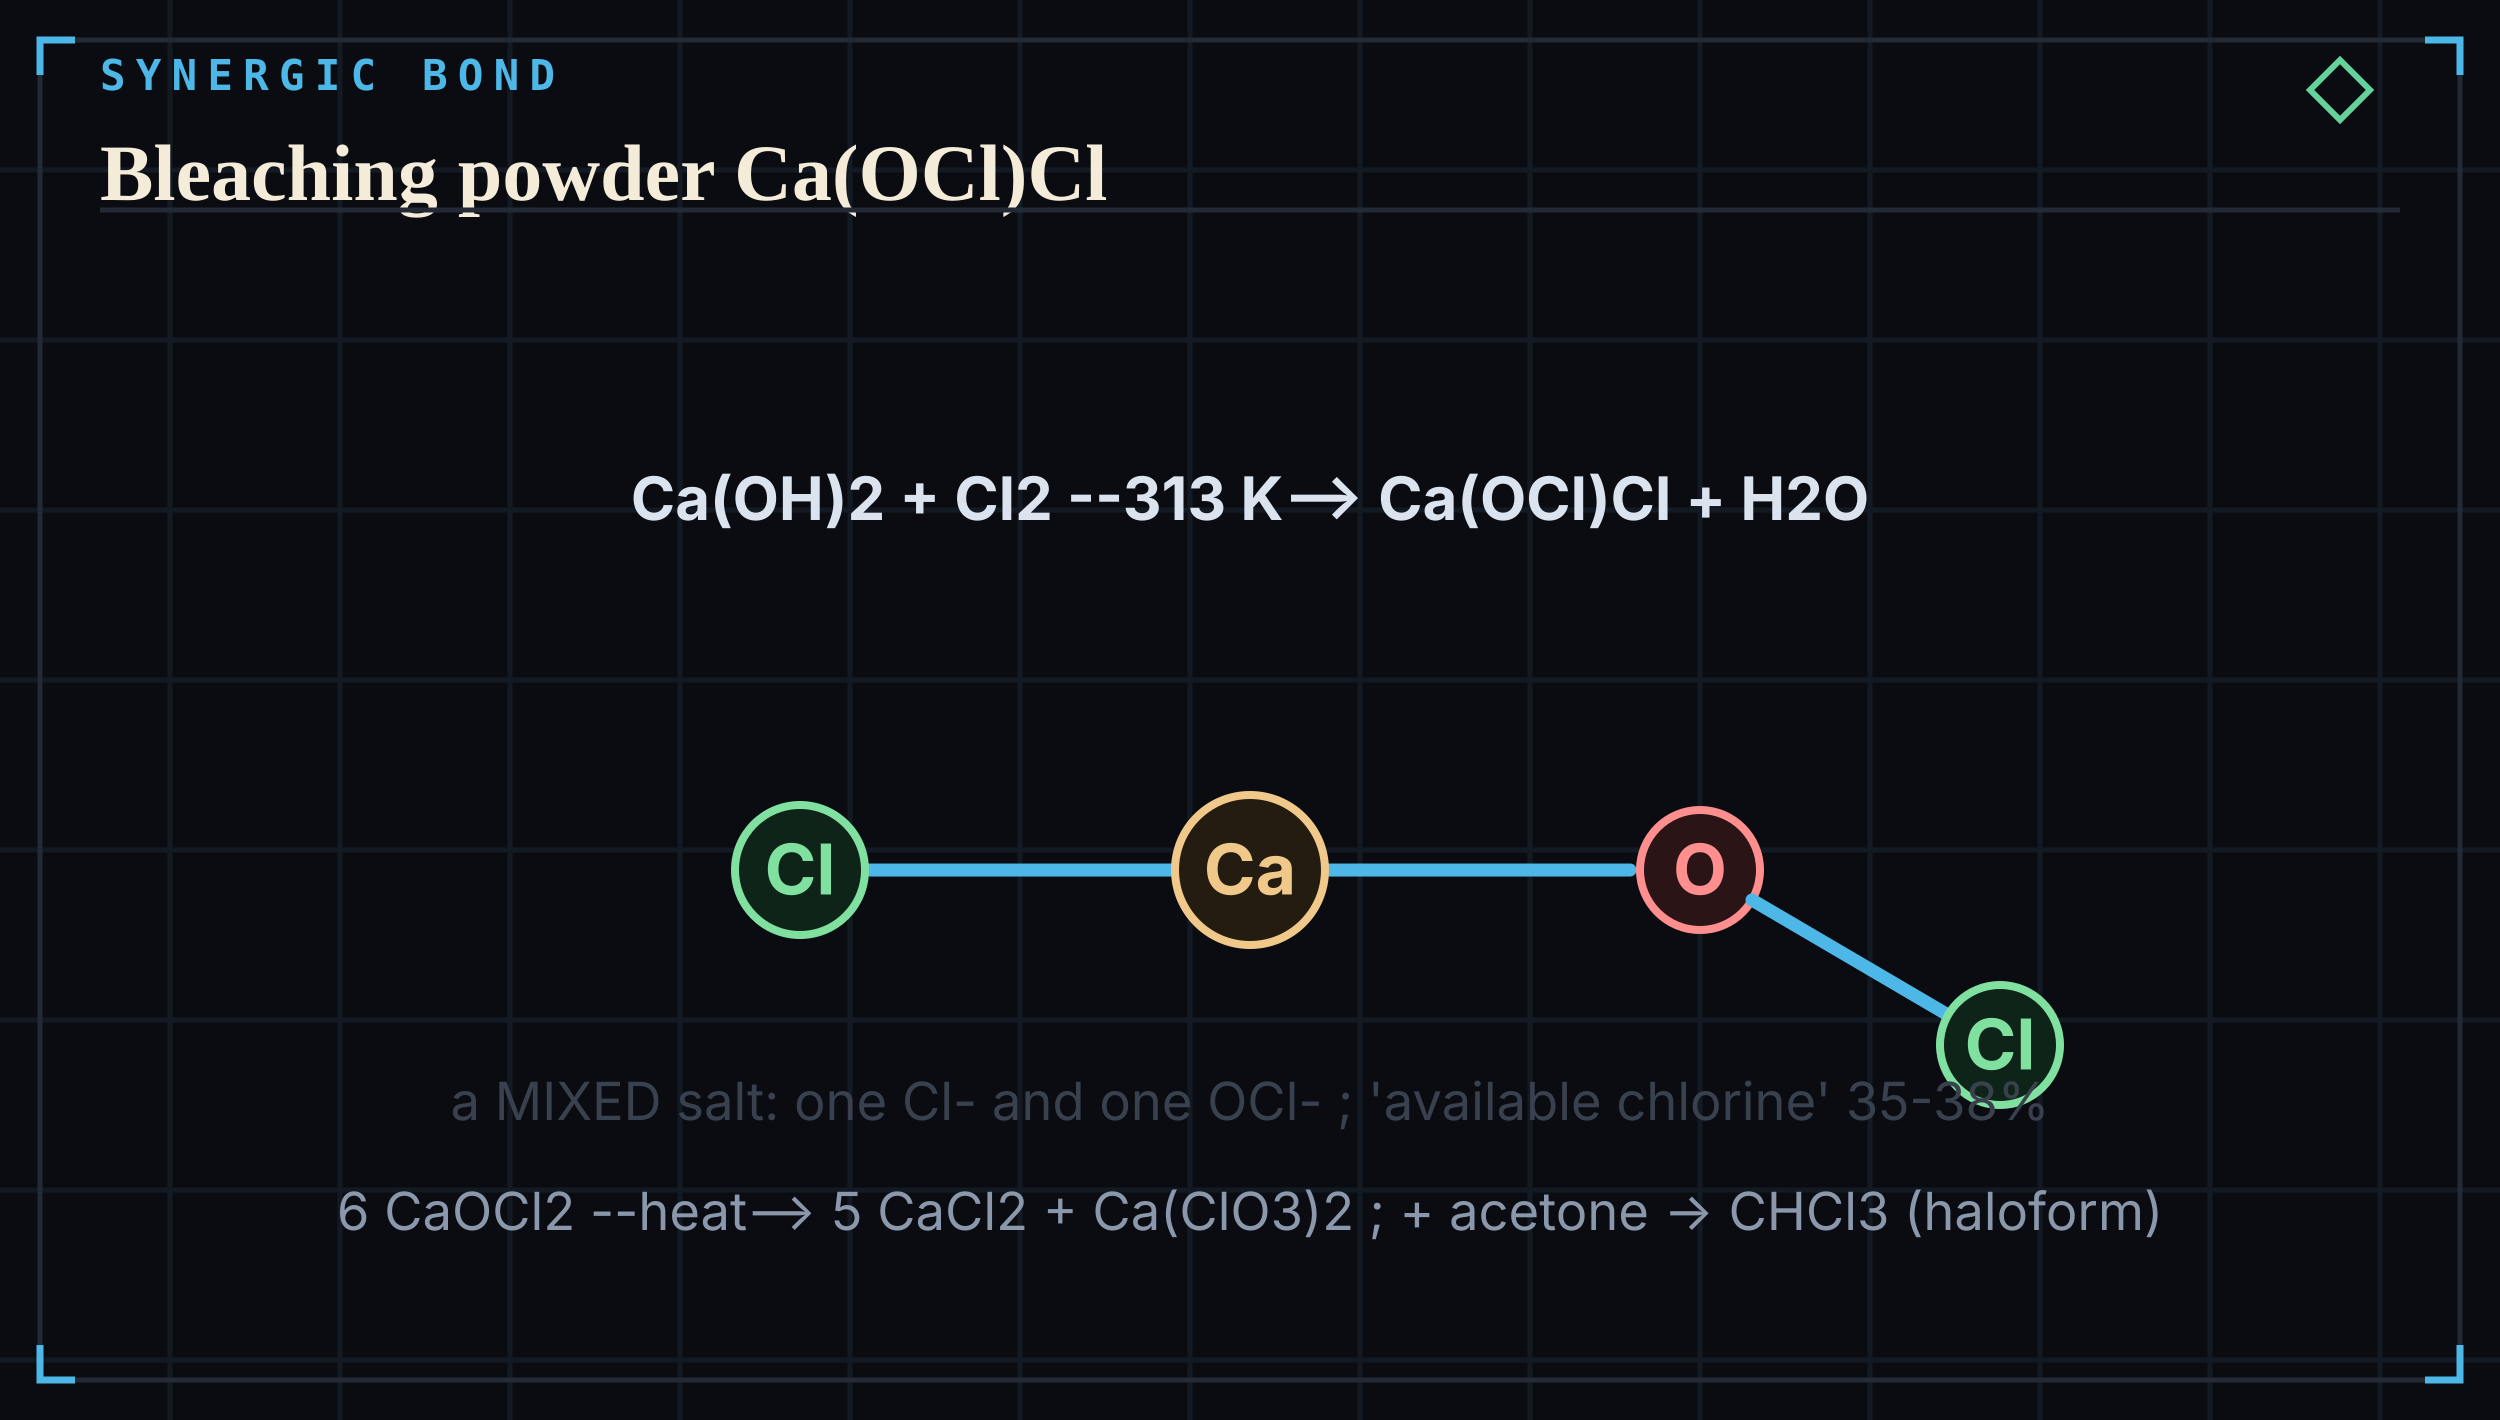
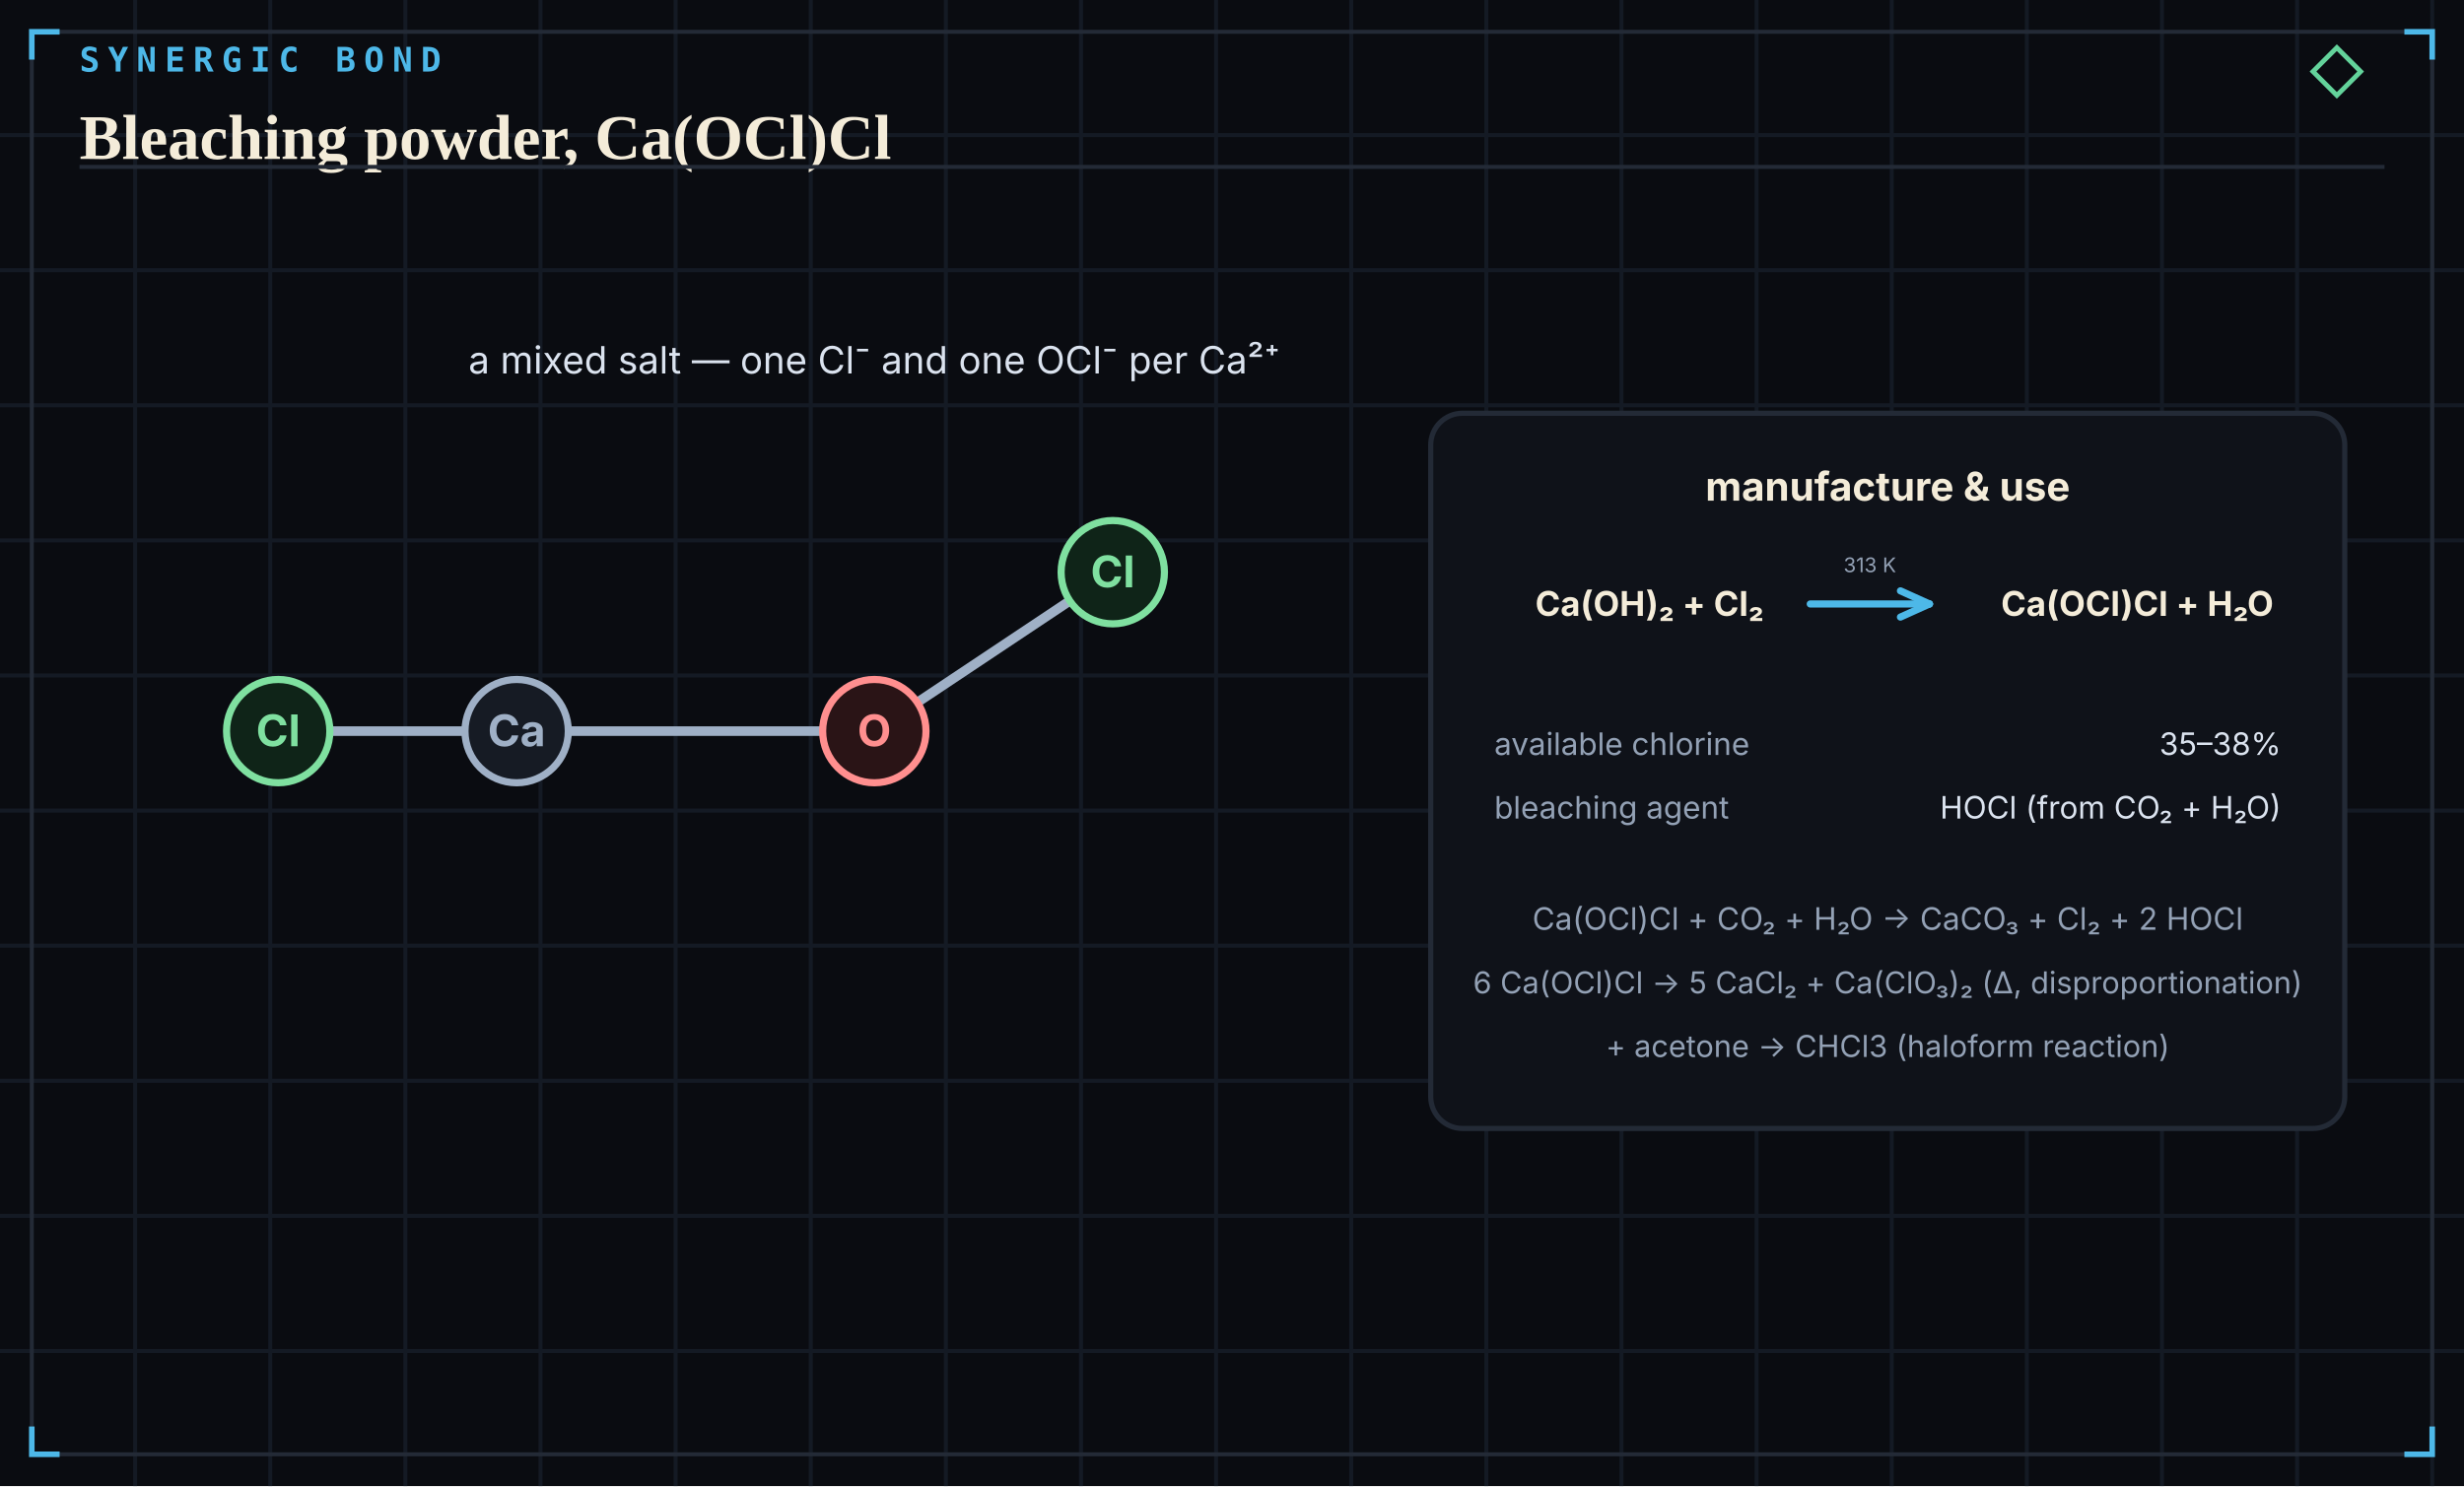
- <svg xmlns="http://www.w3.org/2000/svg" width="500" height="284" viewBox="0 0 500 284" font-family="'Inter','Helvetica Neue',Arial,'DejaVu Sans',sans-serif">
-   <rect width="500" height="284" fill="#0a0c11" />
+ <svg xmlns="http://www.w3.org/2000/svg" width="620" height="374" viewBox="0 0 620 374" font-family="'Inter','Helvetica Neue',Arial,'DejaVu Sans',sans-serif">
+   <rect width="620" height="374" fill="#0a0c11" />
  <g stroke="#141a24" stroke-width="1">
-     <line x1="34" y1="0" x2="34" y2="284" />
-     <line x1="68" y1="0" x2="68" y2="284" />
-     <line x1="102" y1="0" x2="102" y2="284" />
-     <line x1="136" y1="0" x2="136" y2="284" />
-     <line x1="170" y1="0" x2="170" y2="284" />
-     <line x1="204" y1="0" x2="204" y2="284" />
-     <line x1="238" y1="0" x2="238" y2="284" />
-     <line x1="272" y1="0" x2="272" y2="284" />
-     <line x1="306" y1="0" x2="306" y2="284" />
-     <line x1="340" y1="0" x2="340" y2="284" />
-     <line x1="374" y1="0" x2="374" y2="284" />
-     <line x1="408" y1="0" x2="408" y2="284" />
-     <line x1="442" y1="0" x2="442" y2="284" />
-     <line x1="476" y1="0" x2="476" y2="284" />
-     <line x1="0" y1="34" x2="500" y2="34" />
-     <line x1="0" y1="68" x2="500" y2="68" />
-     <line x1="0" y1="102" x2="500" y2="102" />
-     <line x1="0" y1="136" x2="500" y2="136" />
-     <line x1="0" y1="170" x2="500" y2="170" />
-     <line x1="0" y1="204" x2="500" y2="204" />
-     <line x1="0" y1="238" x2="500" y2="238" />
-     <line x1="0" y1="272" x2="500" y2="272" />
+     <line x1="34" y1="0" x2="34" y2="374" />
+     <line x1="68" y1="0" x2="68" y2="374" />
+     <line x1="102" y1="0" x2="102" y2="374" />
+     <line x1="136" y1="0" x2="136" y2="374" />
+     <line x1="170" y1="0" x2="170" y2="374" />
+     <line x1="204" y1="0" x2="204" y2="374" />
+     <line x1="238" y1="0" x2="238" y2="374" />
+     <line x1="272" y1="0" x2="272" y2="374" />
+     <line x1="306" y1="0" x2="306" y2="374" />
+     <line x1="340" y1="0" x2="340" y2="374" />
+     <line x1="374" y1="0" x2="374" y2="374" />
+     <line x1="408" y1="0" x2="408" y2="374" />
+     <line x1="442" y1="0" x2="442" y2="374" />
+     <line x1="476" y1="0" x2="476" y2="374" />
+     <line x1="510" y1="0" x2="510" y2="374" />
+     <line x1="544" y1="0" x2="544" y2="374" />
+     <line x1="578" y1="0" x2="578" y2="374" />
+     <line x1="612" y1="0" x2="612" y2="374" />
+     <line x1="0" y1="34" x2="620" y2="34" />
+     <line x1="0" y1="68" x2="620" y2="68" />
+     <line x1="0" y1="102" x2="620" y2="102" />
+     <line x1="0" y1="136" x2="620" y2="136" />
+     <line x1="0" y1="170" x2="620" y2="170" />
+     <line x1="0" y1="204" x2="620" y2="204" />
+     <line x1="0" y1="238" x2="620" y2="238" />
+     <line x1="0" y1="272" x2="620" y2="272" />
+     <line x1="0" y1="306" x2="620" y2="306" />
+     <line x1="0" y1="340" x2="620" y2="340" />
  </g>
-   <rect x="8" y="8" width="484" height="268" fill="none" stroke="#232a36" stroke-width="1" />
+   <rect x="8" y="8" width="604" height="358" fill="none" stroke="#232a36" stroke-width="1" />
  <path d="M 8 15 L 8 8 L 15 8" stroke="#4db8e8" stroke-width="1.4" fill="none" />
-   <path d="M 492 15 L 492 8 L 485 8" stroke="#4db8e8" stroke-width="1.4" fill="none" />
-   <path d="M 8 269 L 8 276 L 15 276" stroke="#4db8e8" stroke-width="1.4" fill="none" />
-   <path d="M 492 269 L 492 276 L 485 276" stroke="#4db8e8" stroke-width="1.4" fill="none" />
+   <path d="M 612 15 L 612 8 L 605 8" stroke="#4db8e8" stroke-width="1.4" fill="none" />
+   <path d="M 8 359 L 8 366 L 15 366" stroke="#4db8e8" stroke-width="1.4" fill="none" />
+   <path d="M 612 359 L 612 366 L 605 366" stroke="#4db8e8" stroke-width="1.4" fill="none" />
  <text x="20" y="18" font-size="8.5" font-weight="bold" fill="#4db8e8" text-anchor="start" font-family="'SF Mono','DejaVu Sans Mono',ui-monospace,Menlo,monospace" letter-spacing="0.24em">SYNERGIC BOND</text>
-   <path d="M 468 12 l 6 6 l -6 6 l -6 -6 z" fill="none" stroke="#63d39b" stroke-width="1.2" />
-   <text x="20" y="40" font-size="16" font-weight="bold" fill="#f4ecd9" text-anchor="start" font-family="'Georgia','Times New Roman',serif">Bleaching powder  Ca(OCl)Cl</text>
-   <line x1="20" y1="42" x2="480" y2="42" stroke="#232a36" stroke-width="1" />
+   <path d="M 588 12 l 6 6 l -6 6 l -6 -6 z" fill="none" stroke="#63d39b" stroke-width="1.2" />
+   <text x="20" y="40" font-size="16" font-weight="bold" fill="#f4ecd9" text-anchor="start" font-family="'Georgia','Times New Roman',serif">Bleaching powder, Ca(OCl)Cl</text>
+   <line x1="20" y1="42" x2="600" y2="42" stroke="#232a36" stroke-width="1" />
  <g transform="translate(0,34)">
-     <text x="250.0" y="70.0" font-size="12" font-weight="bold" fill="#dbe3ef" text-anchor="middle">Ca(OH)2  +  Cl2   --313 K--&gt;   Ca(OCl)Cl  +  H2O</text>
-     <line x1="236.0" y1="140.0" x2="174.0" y2="140.0" stroke="#4db8e8" stroke-width="2.6" stroke-linecap="round" />
-     <line x1="264.0" y1="140.0" x2="326.0" y2="140.0" stroke="#4db8e8" stroke-width="2.6" stroke-linecap="round" />
-     <circle cx="250.0" cy="140.0" r="15" fill="#241c10" stroke="#f0c98a" stroke-width="1.6" />
-     <text x="250.0" y="144.9" font-size="14" font-weight="bold" fill="#f0c98a" text-anchor="middle">Ca</text>
-     <circle cx="160.0" cy="140.0" r="13" fill="#0f2418" stroke="#7fe0a0" stroke-width="1.6" />
-     <text x="160.0" y="144.9" font-size="14" font-weight="bold" fill="#7fe0a0" text-anchor="middle">Cl</text>
-     <circle cx="340.0" cy="140.0" r="12" fill="#2a1416" stroke="#ff8f8f" stroke-width="1.6" />
-     <text x="340.0" y="144.9" font-size="14" font-weight="bold" fill="#ff8f8f" text-anchor="middle">O</text>
-     <line x1="350.4" y1="146.0" x2="389.6" y2="169.0" stroke="#4db8e8" stroke-width="2.6" stroke-linecap="round" />
-     <circle cx="400.0" cy="175.0" r="12" fill="#0f2418" stroke="#7fe0a0" stroke-width="1.6" />
-     <text x="400.0" y="179.9" font-size="14" font-weight="bold" fill="#7fe0a0" text-anchor="middle">Cl</text>
-     <text x="250.0" y="190.0" font-size="10.5" font-weight="normal" fill="#39414f" text-anchor="middle">a MIXED salt:  one Cl- and one OCl-  ;  'available chlorine' 35-38%</text>
-     <text x="250.0" y="212.0" font-size="10.5" font-weight="normal" fill="#8b98ac" text-anchor="middle">6 CaOCl2 --heat--&gt; 5 CaCl2 + Ca(ClO3)2 ;  + acetone -&gt; CHCl3 (haloform)</text>
+     <line x1="83.0" y1="150.0" x2="117.0" y2="150.0" stroke="#9fb0c6" stroke-width="2.4" stroke-linecap="round" />
+     <line x1="143.0" y1="150.0" x2="207.0" y2="150.0" stroke="#9fb0c6" stroke-width="2.4" stroke-linecap="round" />
+     <line x1="230.8" y1="142.8" x2="269.2" y2="117.2" stroke="#9fb0c6" stroke-width="2.4" stroke-linecap="round" />
+     <circle cx="70.0" cy="150.0" r="13" fill="#0f2418" stroke="#7fe0a0" stroke-width="1.8" />
+     <text x="70.0" y="153.8" font-size="11" font-weight="bold" fill="#7fe0a0" text-anchor="middle">Cl</text>
+     <circle cx="130.0" cy="150.0" r="13" fill="#161b24" stroke="#9fb0c6" stroke-width="1.8" />
+     <text x="130.0" y="153.8" font-size="11" font-weight="bold" fill="#9fb0c6" text-anchor="middle">Ca</text>
+     <circle cx="220.0" cy="150.0" r="13" fill="#2a1416" stroke="#ff8f8f" stroke-width="1.8" />
+     <text x="220.0" y="153.8" font-size="11" font-weight="bold" fill="#ff8f8f" text-anchor="middle">O</text>
+     <circle cx="280.0" cy="110.0" r="13" fill="#0f2418" stroke="#7fe0a0" stroke-width="1.8" />
+     <text x="280.0" y="113.8" font-size="11" font-weight="bold" fill="#7fe0a0" text-anchor="middle">Cl</text>
+     <text x="220.0" y="60.0" font-size="9.5" font-weight="normal" fill="#dbe3ef" text-anchor="middle">a mixed salt — one Cl⁻ and one OCl⁻ per Ca²⁺</text>
+     <rect x="360" y="70" width="230" height="180" rx="8" fill="#0f1219" stroke="#232a36" stroke-width="1.3" />
+     <text x="475.0" y="92.0" font-size="10" font-weight="bold" fill="#f4ecd9" text-anchor="middle">manufacture &amp; use</text>
+     <text x="386.3" y="121.0" font-size="8.6" font-weight="bold" fill="#f4ecd9" text-anchor="start">Ca(OH)₂ + Cl₂</text>
+     <line x1="455.5" y1="118.0" x2="485.5" y2="118.0" stroke="#4db8e8" stroke-width="1.8" stroke-linecap="round" />
+     <line x1="485.5" y1="118.0" x2="478.2" y2="114.7" stroke="#4db8e8" stroke-width="1.8" stroke-linecap="round" />
+     <line x1="485.5" y1="118.0" x2="478.2" y2="121.3" stroke="#4db8e8" stroke-width="1.8" stroke-linecap="round" />
+     <text x="470.5" y="110.0" font-size="5.1" font-weight="normal" fill="#93a1b5" text-anchor="middle">313 K</text>
+     <text x="503.5" y="121.0" font-size="8.6" font-weight="bold" fill="#f4ecd9" text-anchor="start">Ca(OCl)Cl + H₂O</text>
+     <text x="376" y="156" font-size="7.8" fill="#93a1b5">available chlorine</text>
+     <text x="574" y="156" font-size="7.8" fill="#dbe3ef" text-anchor="end">35–38%</text>
+     <text x="376" y="172" font-size="7.8" fill="#93a1b5">bleaching agent</text>
+     <text x="574" y="172" font-size="7.8" fill="#dbe3ef" text-anchor="end">HOCl (from CO₂ + H₂O)</text>
+     <text x="475.0" y="200.0" font-size="7.8" font-weight="normal" fill="#93a1b5" text-anchor="middle">Ca(OCl)Cl + CO₂ + H₂O → CaCO₃ + Cl₂ + 2 HOCl</text>
+     <text x="475.0" y="216.0" font-size="7.6" font-weight="normal" fill="#93a1b5" text-anchor="middle">6 Ca(OCl)Cl → 5 CaCl₂ + Ca(ClO₃)₂  (Δ, disproportionation)</text>
+     <text x="475.0" y="232.0" font-size="7.6" font-weight="normal" fill="#93a1b5" text-anchor="middle">+ acetone → CHCl3 (haloform reaction)</text>
  </g>
</svg>
